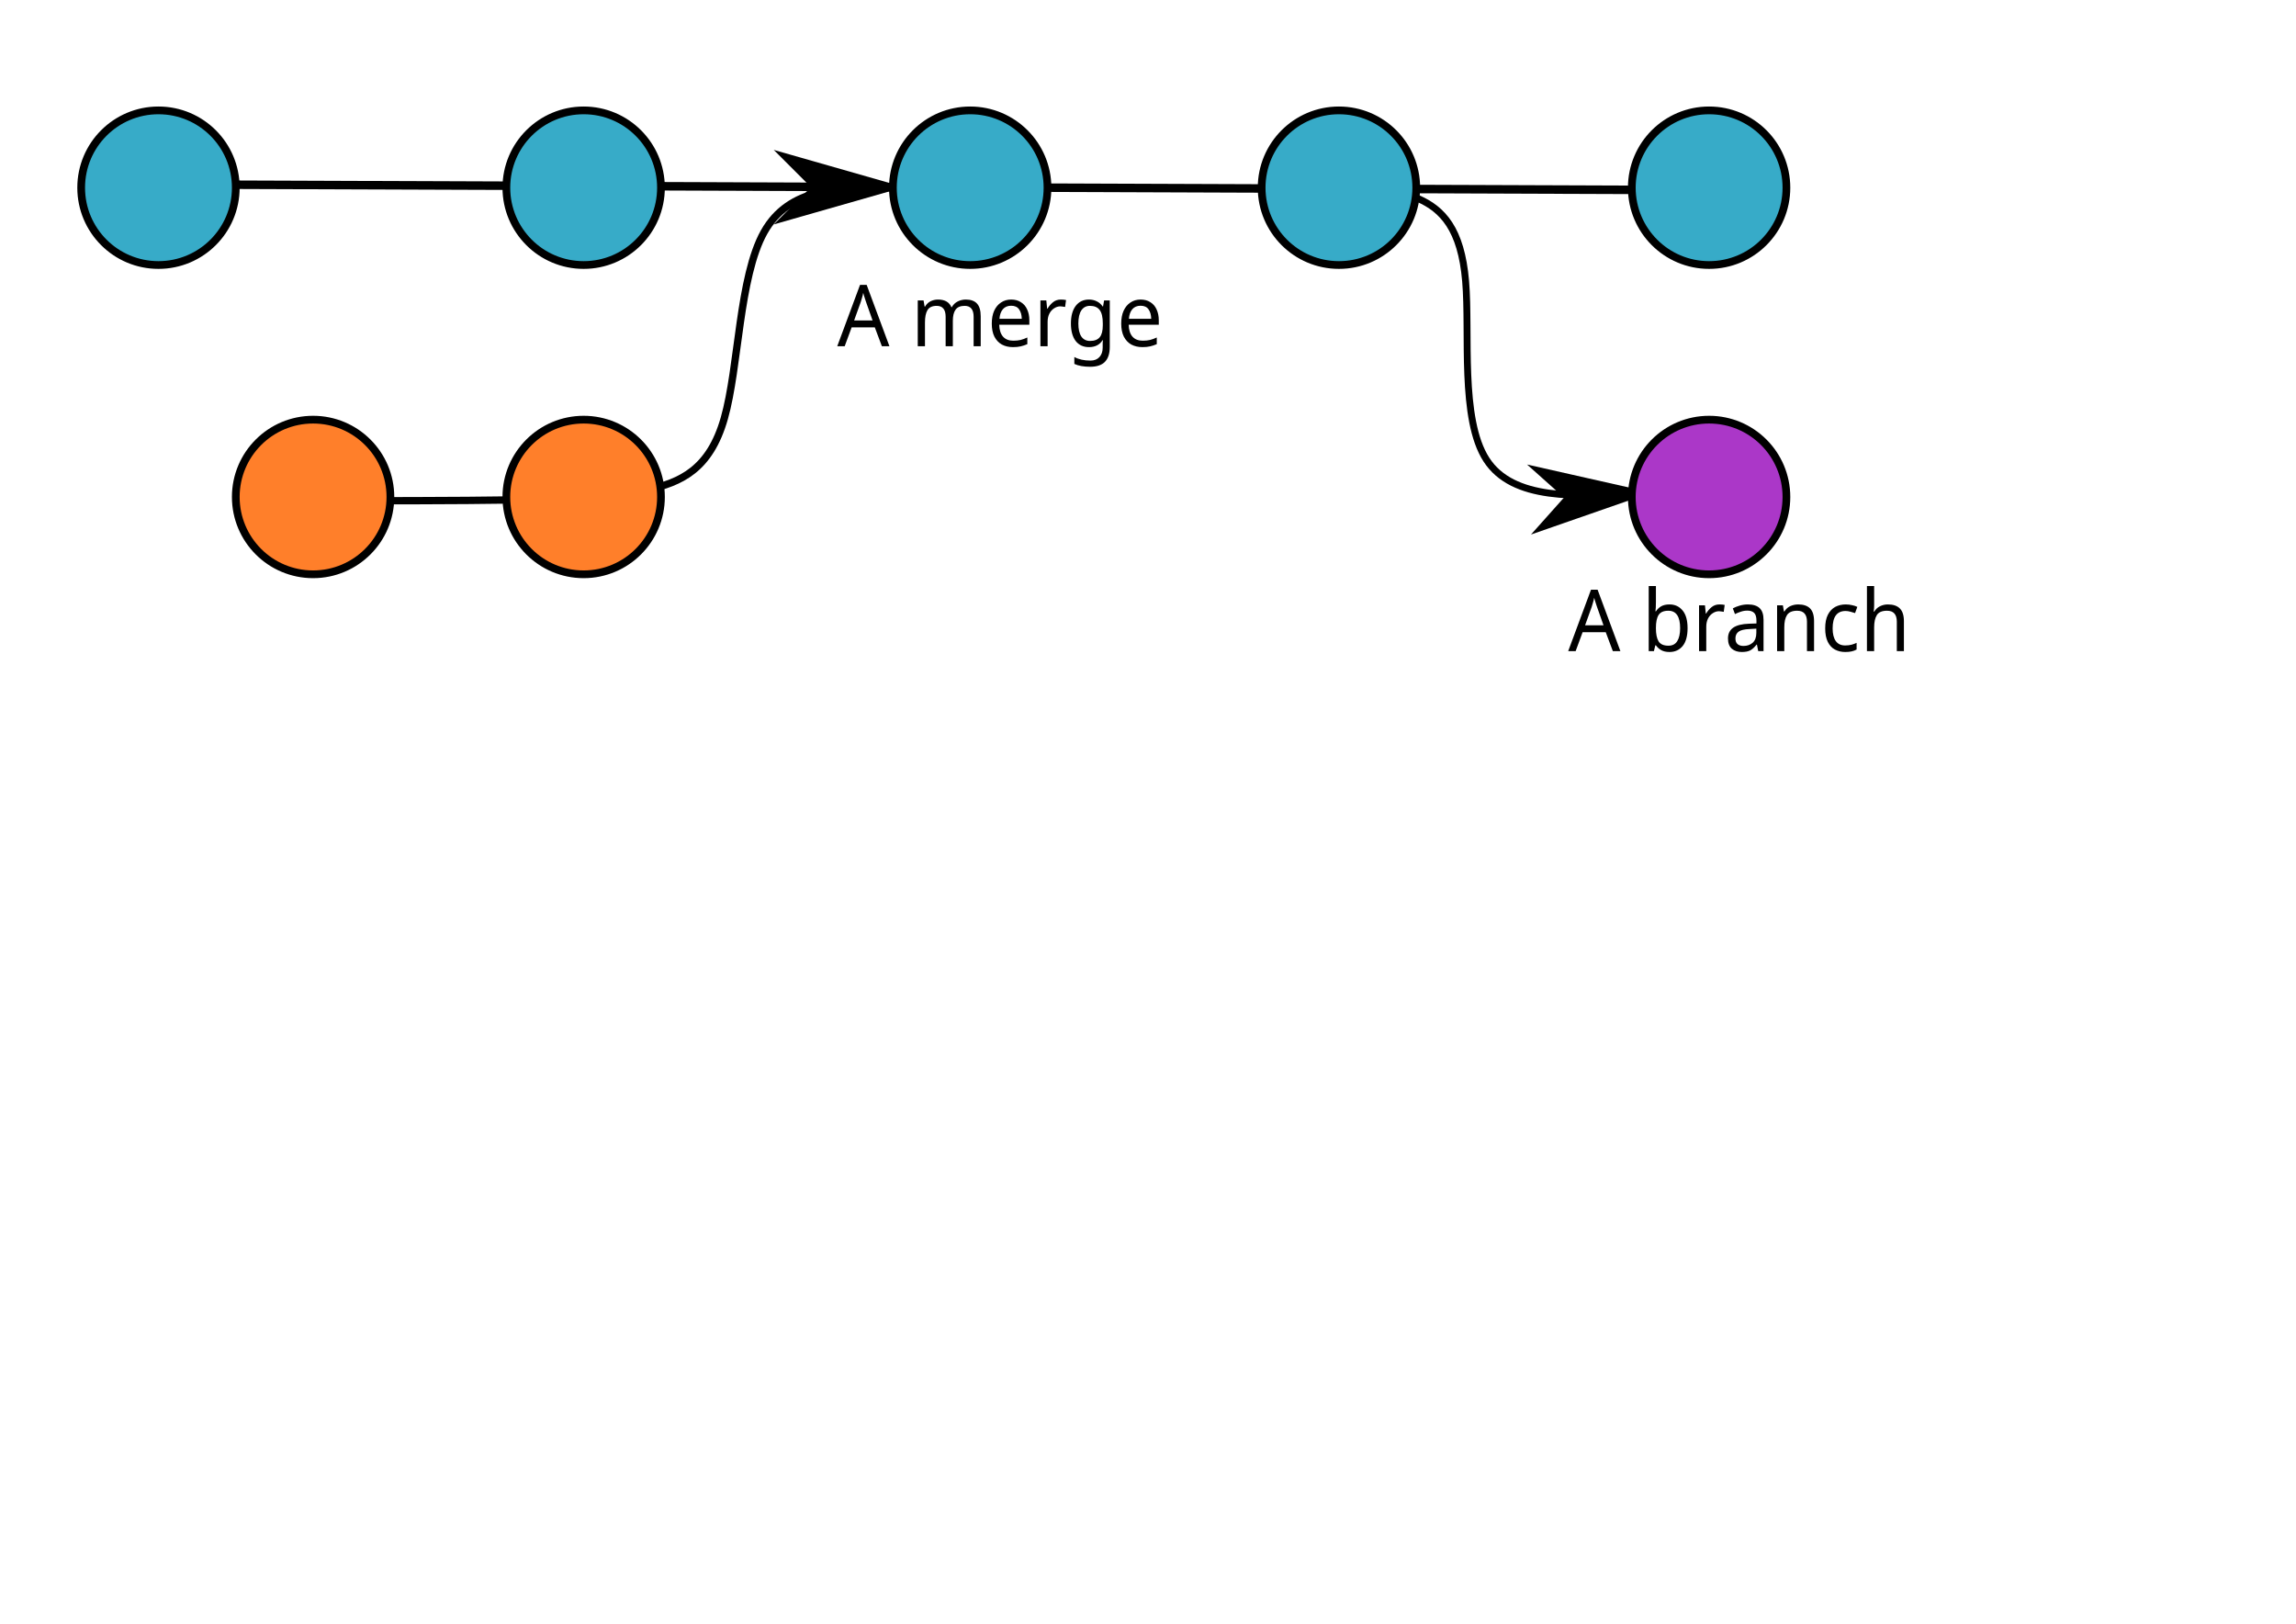
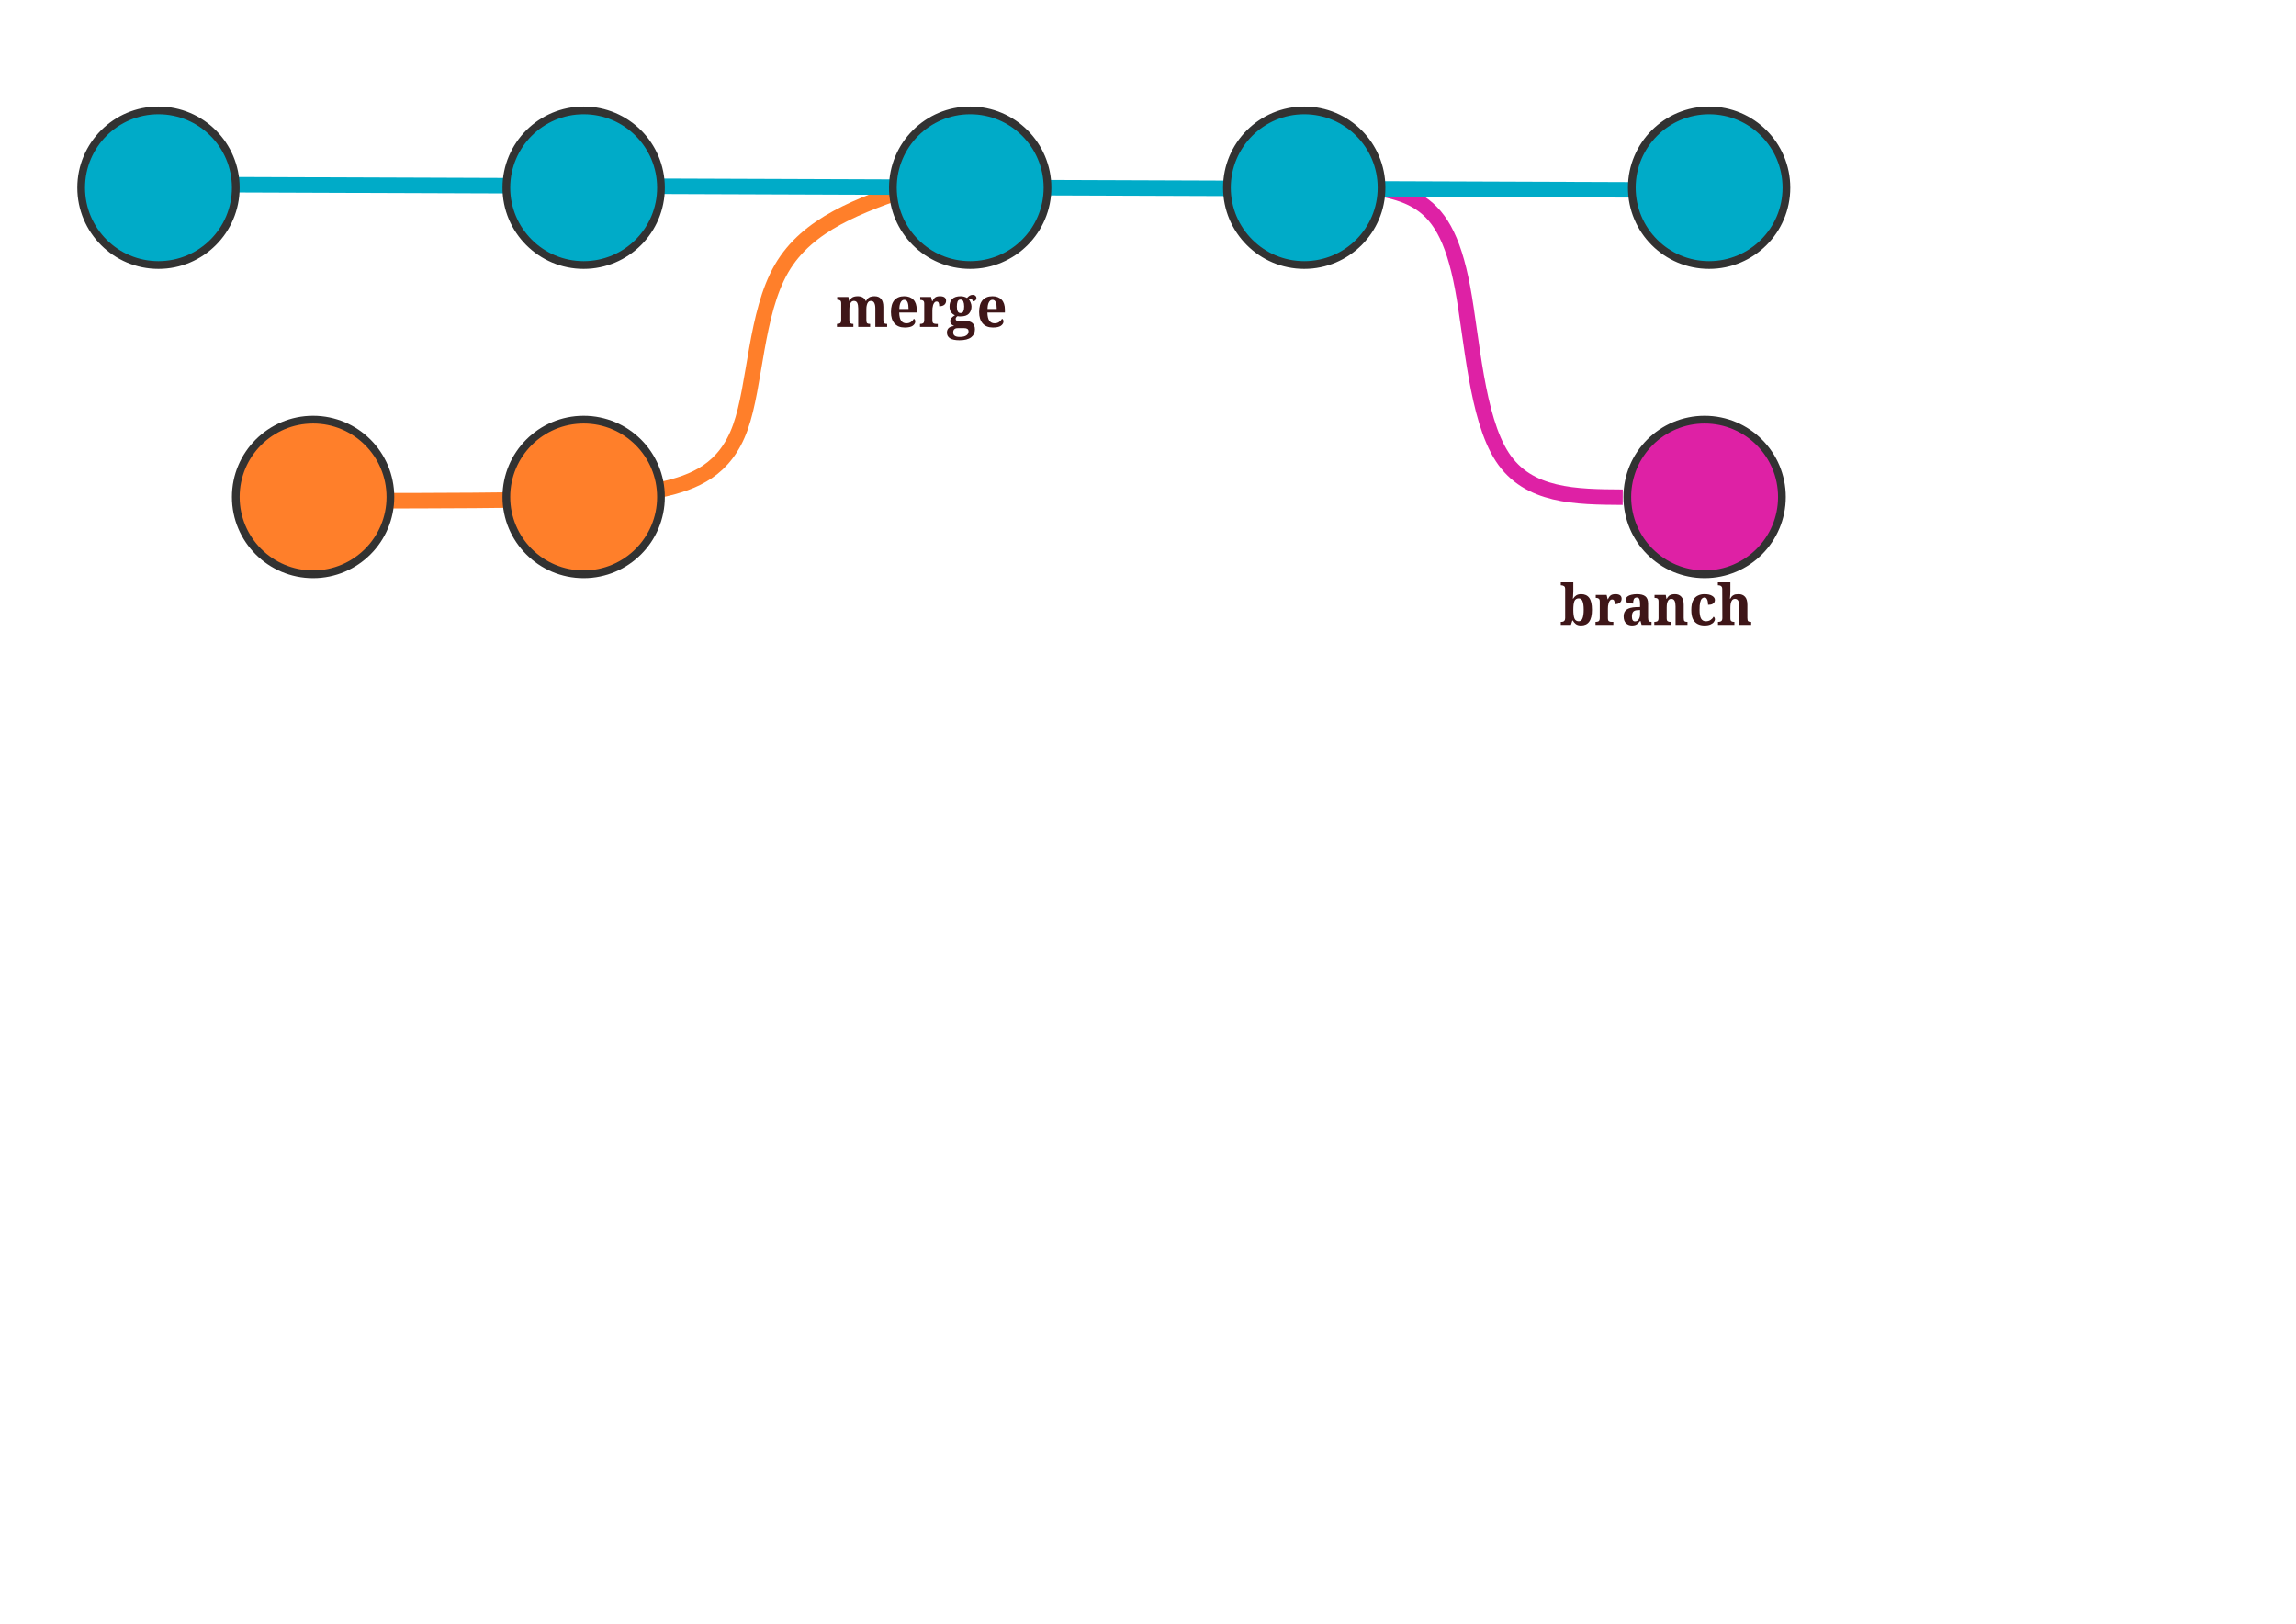
<svg xmlns="http://www.w3.org/2000/svg" width="297mm" height="210mm" viewBox="0 0 297 210" version="1.1" id="svg8">
  <defs id="defs2">
+     <marker orient="auto" refY="0.0" refX="0.0" id="marker5473" style="overflow:visible">
+       <path id="path5471" style="fill-rule:evenodd;stroke-width:0.625;stroke-linejoin:round;stroke:#4d4c49;stroke-opacity:1;fill:#4d4c49;fill-opacity:1" d="M 8.719,4.034 L -2.207,0.016 L 8.719,-4.002 C 6.973,-1.63 6.983,1.616 8.719,4.034 z " transform="scale(1.1) translate(1,0)" />
+     </marker>
+     <marker orient="auto" refY="0.0" refX="0.0" id="marker4815" style="overflow:visible">
+       <path id="path4518" d="M 0.0,0.0 L 5.0,-5.0 L -12.5,0.0 L 5.0,5.0 L 0.0,0.0 z " style="fill-rule:evenodd;stroke:#000000;stroke-width:1pt;stroke-opacity:1;fill:#000000;fill-opacity:1" transform="scale(0.8) translate(12.5,0)" />
+     </marker>
+     <marker orient="auto" refY="0.0" refX="0.0" id="Arrow2Lstart" style="overflow:visible">
+       <path id="path4536" style="fill-rule:evenodd;stroke-width:0.625;stroke-linejoin:round;stroke:#ff7f2a;stroke-opacity:1;fill:#ff7f2a;fill-opacity:1" d="M 8.719,4.034 L -2.207,0.016 L 8.719,-4.002 C 6.973,-1.63 6.983,1.616 8.719,4.034 z " transform="scale(1.1) translate(1,0)" />
+     </marker>
    <marker orient="auto" refY="0.0" refX="0.0" id="marker5104" style="overflow:visible">
      <path id="path5102" d="M 0.0,0.0 L 5.0,-5.0 L -12.5,0.0 L 5.0,5.0 L 0.0,0.0 z " style="fill-rule:evenodd;stroke:#000000;stroke-width:1pt;stroke-opacity:1;fill:#000000;fill-opacity:1" transform="scale(0.8) translate(12.5,0)" />
    </marker>
    <marker orient="auto" refY="0.0" refX="0.0" id="Arrow1Lstart" style="overflow:visible">
      <path id="path4514" d="M 0.0,0.0 L 5.0,-5.0 L -12.5,0.0 L 5.0,5.0 L 0.0,0.0 z " style="fill-rule:evenodd;stroke:#000000;stroke-width:1pt;stroke-opacity:1;fill:#000000;fill-opacity:1" transform="scale(0.8) translate(12.5,0)" />
    </marker>
  </defs>
-   <g id="layer1" transform="translate(0,-87)" />
  <g id="layer2" style="display:inline" transform="translate(0,-87)">
-     <path style="fill:none;stroke:#000000;stroke-width:1.1;stroke-linecap:butt;stroke-linejoin:miter;stroke-miterlimit:4;stroke-dasharray:none;stroke-opacity:1;marker-end:" d="m 18.586,110.848 192.617,0.706" id="path4655" />
-     <path style="fill:none;stroke:#000000;stroke-width:0.893;stroke-linecap:butt;stroke-linejoin:miter;stroke-miterlimit:4;stroke-dasharray:none;stroke-opacity:1;marker-start:url(#marker5104)" d="m 211.902,150.806 c -8.039,0.455 -16.221,0.919 -19.629,-4.363 -3.409,-5.282 -2.116,-16.304 -2.687,-23.079 -0.571,-6.775 -3.007,-9.301 -6.134,-10.679 -3.127,-1.378 -6.944,-1.608 -10.761,-1.837" id="path4667" />
-     <path style="fill:none;stroke:#000000;stroke-width:0.949;stroke-linecap:butt;stroke-linejoin:round;stroke-miterlimit:4;stroke-dasharray:none;stroke-opacity:1;marker-start:url(#Arrow1Lstart)" d="m 115.111,111.207 c -6.508,0 -13.017,0 -16.272,5.812 -3.254,5.812 -3.254,17.435 -5.144,24.077 -1.89,6.642 -5.669,8.302 -9.973,9.251 -4.304,0.949 -9.133,1.186 -16.902,1.305 -7.769,0.119 -18.476,0.119 -29.184,0.119" id="path4676" />
+     <path style="fill:none;stroke:#de21a5;stroke-width:2;stroke-linecap:butt;stroke-linejoin:miter;stroke-miterlimit:4;stroke-dasharray:none;stroke-opacity:1" d="m 209.906,151.305 c -6.061,-0.039 -12.229,-0.079 -15.571,-5.193 -3.342,-5.114 -3.91,-15.301 -5.146,-21.91 -1.237,-6.608 -3.141,-9.636 -6.003,-11.266 -2.861,-1.629 -6.678,-1.859 -10.496,-2.088" id="path4667" />
+     <path style="fill:none;stroke:#ff7f2a;stroke-width:2;stroke-linecap:butt;stroke-linejoin:round;stroke-miterlimit:4;stroke-dasharray:none;stroke-opacity:1" d="m 117.974,111.207 c -6.749,2.352 -13.498,4.703 -16.873,10.515 -3.375,5.812 -3.375,15.083 -5.334,20.549 -1.959,5.466 -5.878,7.126 -10.342,8.075 -4.463,0.949 -9.471,1.186 -17.526,1.305 -8.056,0.119 -19.159,0.119 -30.263,0.119" id="path4676" />
+     <path style="fill:none;stroke:#00abc8;stroke-width:2;stroke-linecap:butt;stroke-linejoin:miter;stroke-miterlimit:4;stroke-dasharray:none;stroke-opacity:1" d="m 18.586,110.848 192.617,0.706" id="path4655" />
  </g>
  <g id="layer3" style="display:inline" transform="translate(0,-87)">
-     <circle id="path3680" cx="111.276" cy="-173.2" style="fill:#37abc8;stroke:#000000;stroke-width:1;stroke-miterlimit:4;stroke-dasharray:none;stroke-opacity:1" r="10" transform="rotate(90)" />
-     <circle r="10" style="fill:#37abc8;stroke:#000000;stroke-width:1;stroke-miterlimit:4;stroke-dasharray:none;stroke-opacity:1" cy="-221.083" cx="111.276" id="circle3696" transform="rotate(90)" />
-     <circle r="10" style="fill:#37abc8;stroke:#000000;stroke-width:1;stroke-miterlimit:4;stroke-dasharray:none;stroke-opacity:1" cy="-125.5" cx="111.276" id="circle3696-3" transform="rotate(90)" />
-     <circle r="10" style="fill:#37abc8;stroke:#000000;stroke-width:1;stroke-miterlimit:4;stroke-dasharray:none;stroke-opacity:1" cy="-75.5" cx="111.276" id="circle3696-3-8" transform="rotate(90)" />
-     <circle r="10" style="fill:#ff7f2a;stroke:#000000;stroke-width:1;stroke-miterlimit:4;stroke-dasharray:none;stroke-opacity:1" cy="-75.5" cx="151.276" id="circle3696-3-0" transform="rotate(90)" />
-     <circle r="10" style="fill:#37abc8;stroke:#000000;stroke-width:1;stroke-miterlimit:4;stroke-dasharray:none;stroke-opacity:1" cy="-20.5" cx="111.276" id="circle3696-3-8-0" transform="rotate(90)" />
-     <circle r="10" style="fill:#ff7f2a;stroke:#000000;stroke-width:1;stroke-miterlimit:4;stroke-dasharray:none;stroke-opacity:1" cy="-40.5" cx="151.276" id="circle3696-3-0-3" transform="rotate(90)" />
-     <circle r="10" style="fill:#ab37c8;stroke:#000000;stroke-width:1;stroke-miterlimit:4;stroke-dasharray:none;stroke-opacity:1" cy="-221.083" cx="151.276" id="circle3696-1" transform="rotate(90)" />
+     <circle id="path3680" cx="111.276" cy="-168.71" style="fill:#00abc8;fill-opacity:1;stroke:#323232;stroke-width:1;stroke-miterlimit:4;stroke-dasharray:none;stroke-opacity:1" r="10" transform="rotate(90)" />
+     <circle r="10" style="fill:#00abc8;fill-opacity:1;stroke:#323232;stroke-width:1;stroke-miterlimit:4;stroke-dasharray:none;stroke-opacity:1" cy="-221.083" cx="111.276" id="circle3696" transform="rotate(90)" />
+     <circle r="10" style="fill:#00abc8;fill-opacity:1;stroke:#323232;stroke-width:1;stroke-miterlimit:4;stroke-dasharray:none;stroke-opacity:1" cy="-75.5" cx="111.276" id="circle3696-3-8" transform="rotate(90)" />
+     <circle r="10" style="fill:#ff7f2a;stroke:#323232;stroke-width:1;stroke-miterlimit:4;stroke-dasharray:none;stroke-opacity:1" cy="-75.5" cx="151.276" id="circle3696-3-0" transform="rotate(90)" />
+     <circle r="10" style="fill:#00abc8;fill-opacity:1;stroke:#323232;stroke-width:1;stroke-miterlimit:4;stroke-dasharray:none;stroke-opacity:1" cy="-20.5" cx="111.276" id="circle3696-3-8-0" transform="rotate(90)" />
+     <circle r="10" style="fill:#ff7f2a;stroke:#323232;stroke-width:1;stroke-miterlimit:4;stroke-dasharray:none;stroke-opacity:1" cy="-40.5" cx="151.276" id="circle3696-3-0-3" transform="rotate(90)" />
+     <circle r="10" style="fill:#de21a5;fill-opacity:1;stroke:#323232;stroke-width:1;stroke-miterlimit:4;stroke-dasharray:none;stroke-opacity:1" cy="-220.5" cx="151.276" id="circle3696-1" transform="rotate(90)" />
+     <circle style="fill:#00abc8;fill-opacity:1;stroke:#323232;stroke-width:1;stroke-miterlimit:4;stroke-dasharray:none;stroke-opacity:1" cy="-125.5" cx="111.276" id="circle3696-3" transform="rotate(90)" r="10" />
  </g>
-   <g id="layer4" transform="translate(0,-87)">
-     <text xml:space="preserve" style="font-style:normal;font-weight:normal;font-size:10.824px;line-height:1.25;font-family:sans-serif;letter-spacing:0px;word-spacing:0px;fill:#000000;fill-opacity:1;stroke:none;stroke-width:0.271" x="110.766" y="128.851" id="text4700" transform="scale(0.9777597,1.022746)">
-       <tspan id="tspan4698" x="110.766" y="128.851" style="font-style:normal;font-variant:normal;font-weight:normal;font-stretch:normal;font-family:Calibri;-inkscape-font-specification:Calibri;stroke-width:0.271">A merge</tspan>
+   <g id="layer4" style="display:inline" transform="translate(0,-87)">
+     <text xml:space="preserve" style="font-style:normal;font-weight:normal;font-size:10.824px;line-height:1.25;font-family:sans-serif;letter-spacing:0px;word-spacing:0px;fill:#3e1618;fill-opacity:1;stroke:none;stroke-width:0.271" x="128.95" y="126.402" id="text4700" transform="scale(0.9777597,1.022746)">
+       <tspan x="128.95" y="126.402" style="font-style:normal;font-variant:normal;font-weight:bold;font-stretch:normal;font-size:7.056px;line-height:0px;font-family:Georgia;-inkscape-font-specification:'Georgia Bold';text-align:center;text-anchor:middle;fill:#3e1618;fill-opacity:1;stroke-width:0.271" id="tspan19947">merge</tspan>
    </text>
-     <text xml:space="preserve" style="font-style:normal;font-weight:normal;font-size:10.824px;line-height:1.25;font-family:sans-serif;letter-spacing:0px;word-spacing:0px;fill:#000000;fill-opacity:1;stroke:none;stroke-width:0.271" x="207.469" y="167.407" id="text4700-2" transform="scale(0.9777597,1.022746)">
-       <tspan id="tspan4698-1" x="207.469" y="167.407" style="font-style:normal;font-variant:normal;font-weight:normal;font-stretch:normal;font-family:Calibri;-inkscape-font-specification:Calibri;stroke-width:0.271">A branch</tspan>
+     <text xml:space="preserve" style="font-style:normal;font-weight:normal;font-size:10.824px;line-height:1.25;font-family:sans-serif;text-align:center;letter-spacing:0px;word-spacing:0px;text-anchor:middle;fill:#3e1618;fill-opacity:1;stroke:none;stroke-width:0.271" x="226.141" y="164.083" id="text4700-2" transform="scale(0.9777597,1.022746)">
+       <tspan id="tspan4698-1" x="226.141" y="164.083" style="font-style:normal;font-variant:normal;font-weight:bold;font-stretch:normal;font-size:7.056px;font-family:Georgia;-inkscape-font-specification:'Georgia Bold';text-align:center;text-anchor:middle;fill:#3e1618;fill-opacity:1;stroke-width:0.271">branch</tspan>
    </text>
  </g>
</svg>
